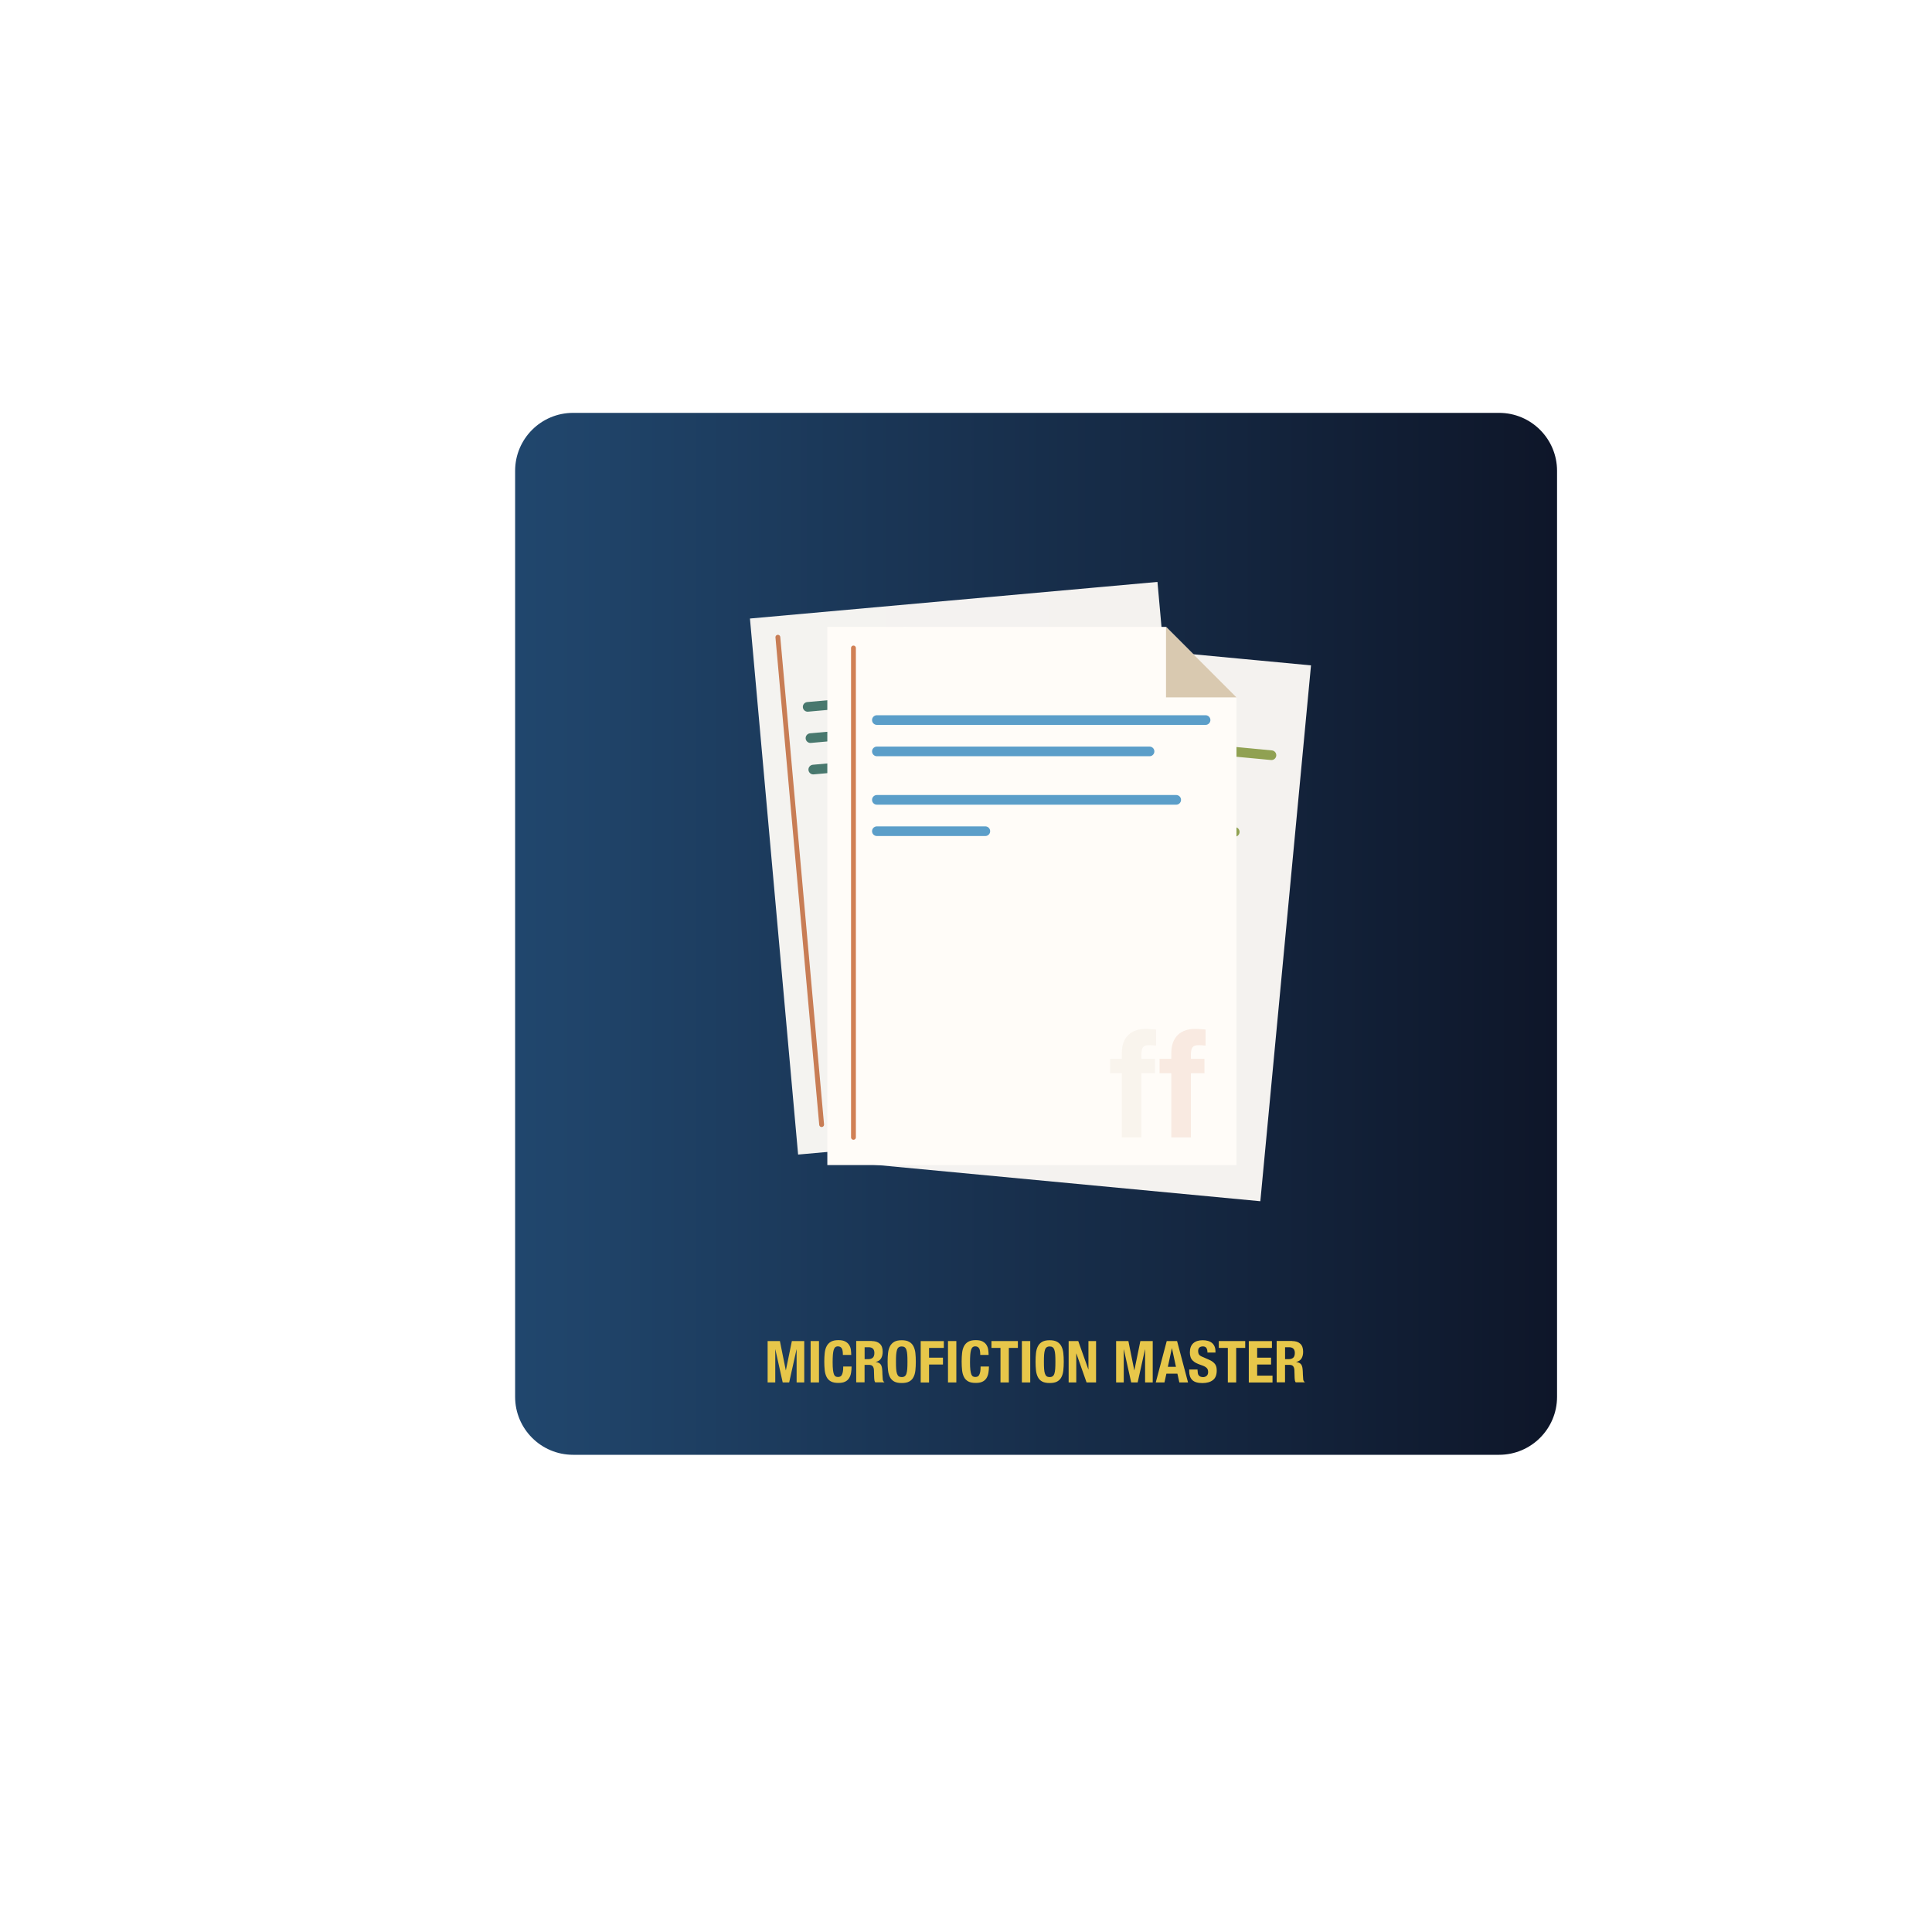
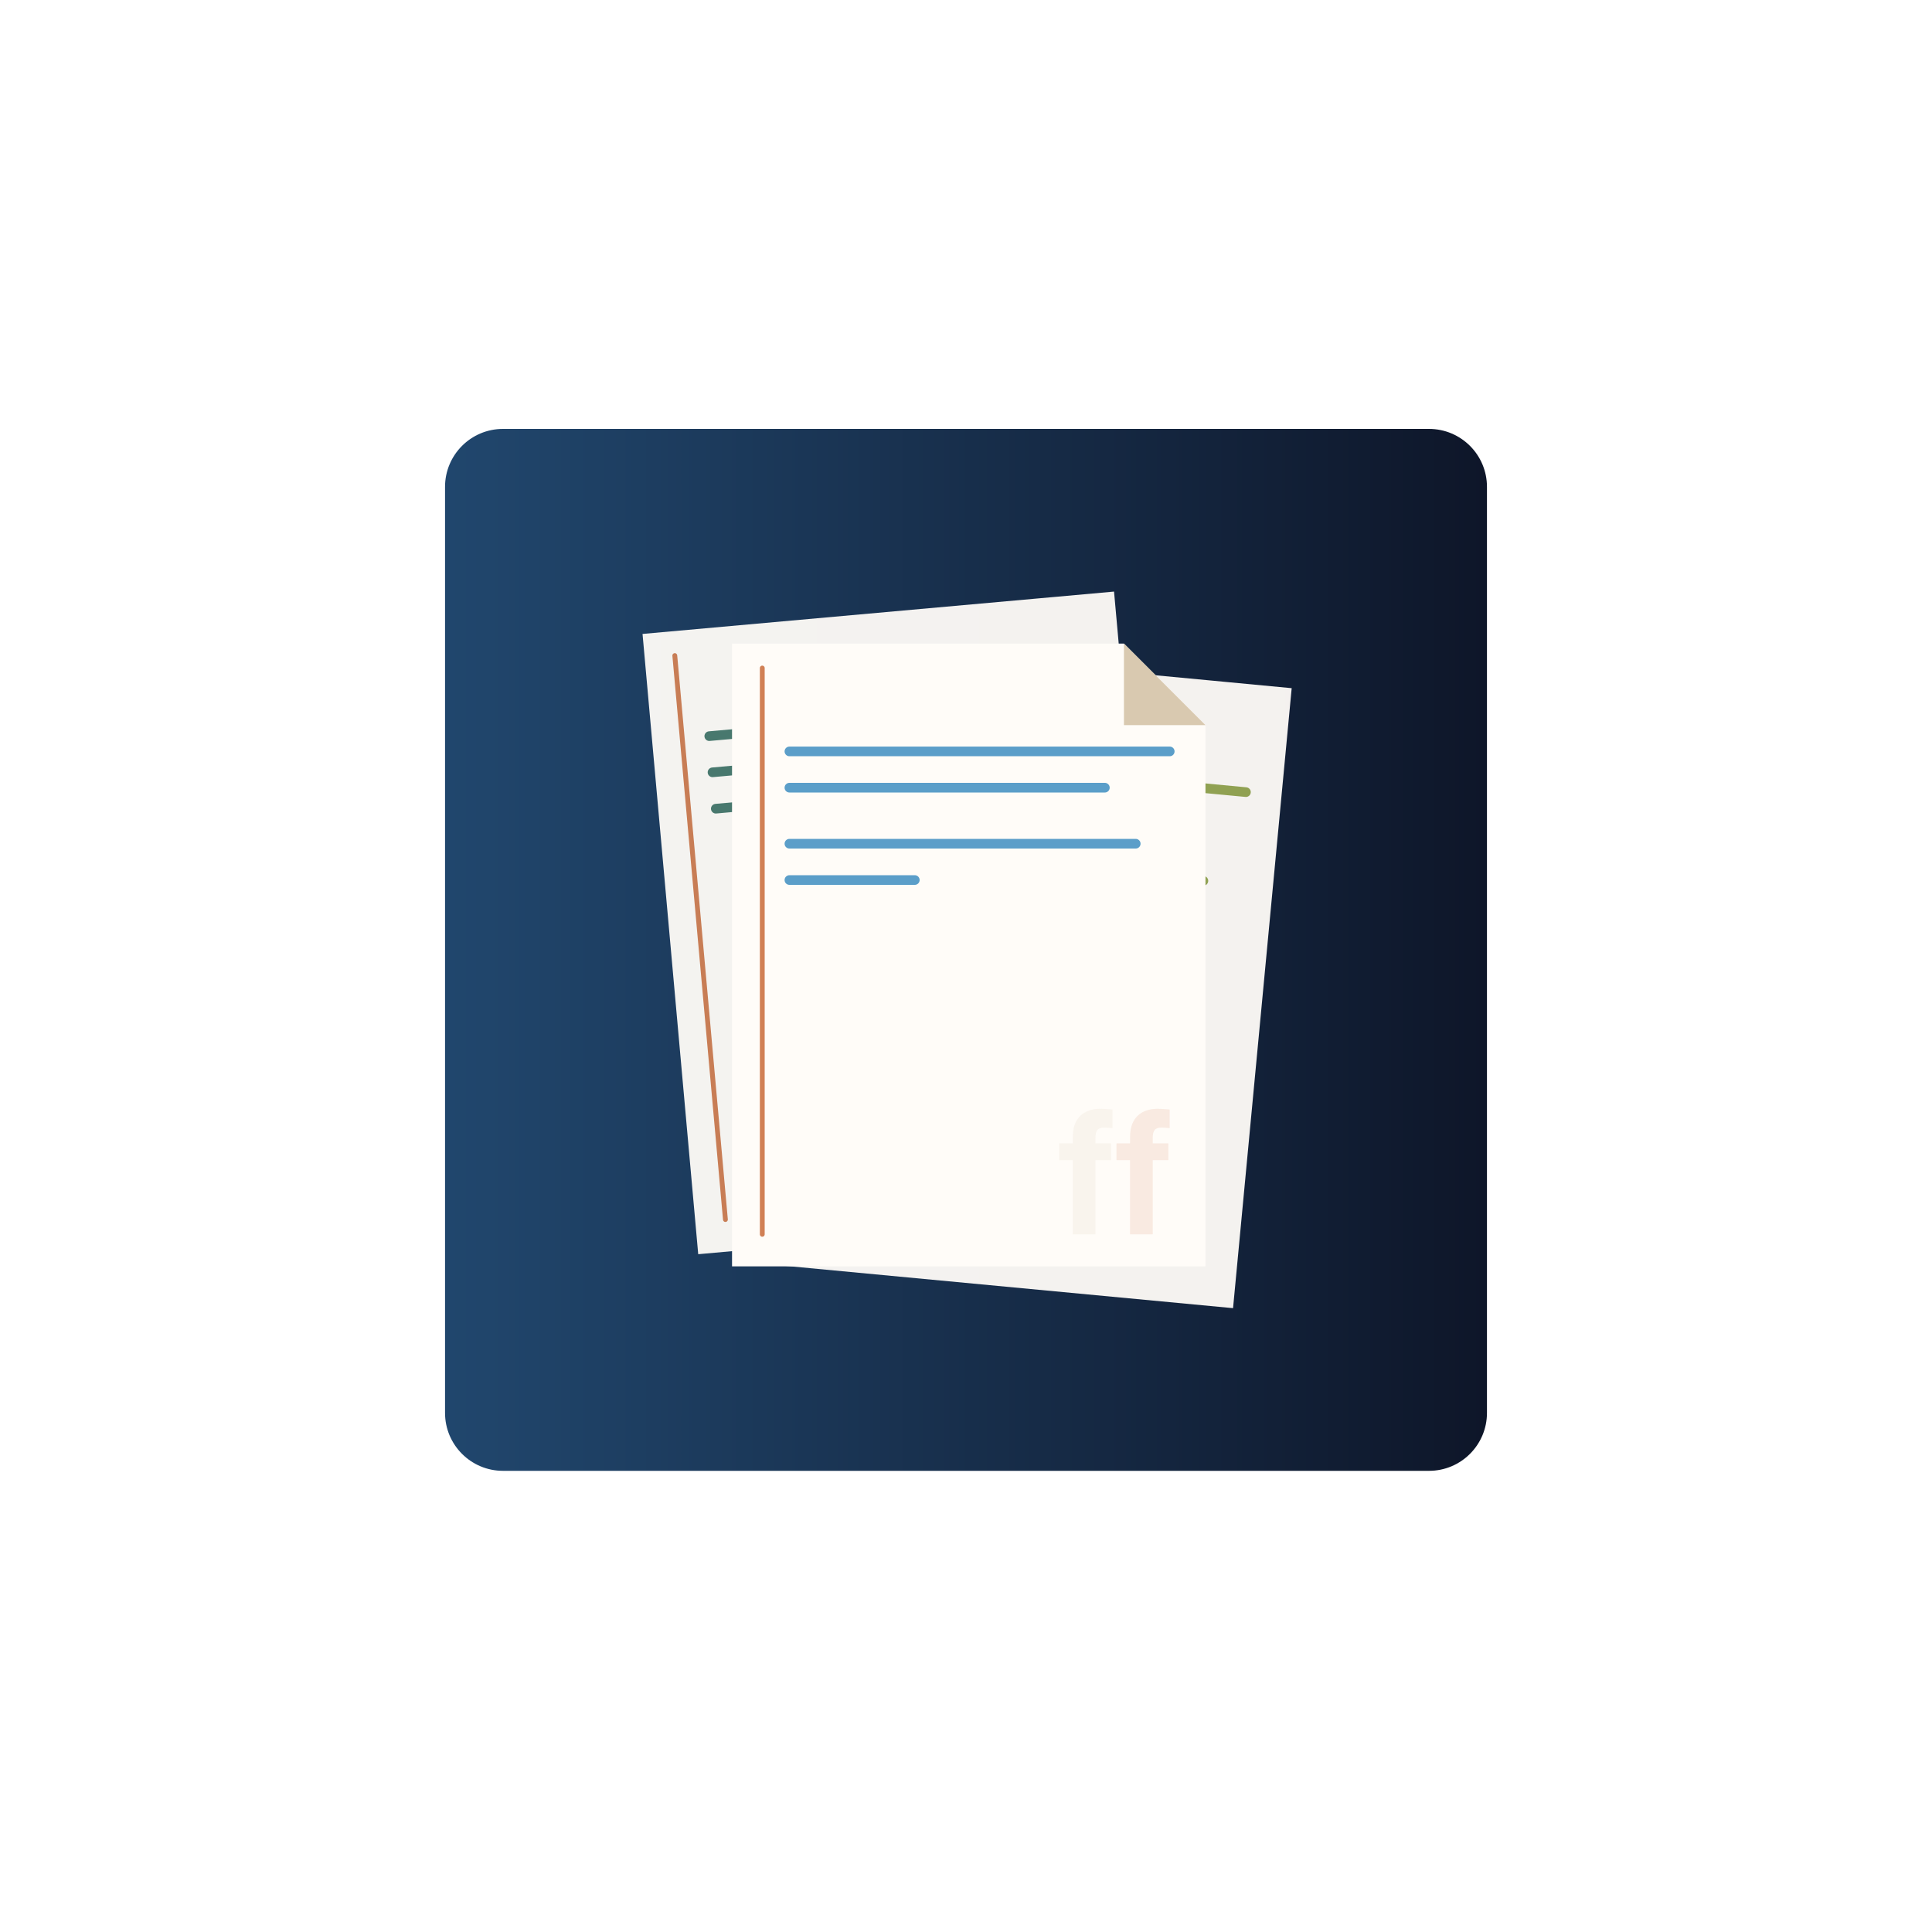
<svg xmlns="http://www.w3.org/2000/svg" viewBox="0 0 400 400">
  <defs>
-     <linearGradient id="b" x1="106.65" y1="193.33" x2="322.36" y2="193.33" gradientUnits="userSpaceOnUse">
+     <linearGradient id="b" x1="92.14" y1="196.66" x2="307.86" y2="196.66" gradientUnits="userSpaceOnUse">
      <stop offset="0" stop-color="#20466d" />
      <stop offset=".04" stop-color="#20456b" />
      <stop offset="1" stop-color="#0e1629" />
    </linearGradient>
  </defs>
  <g id="a" data-name="Backgrounds">
-     <rect x="106.65" y="85.48" width="215.72" height="215.72" rx="12" ry="12" fill="url(#b)" />
+     <rect x="92.14" y="88.8" width="215.72" height="215.72" rx="12" ry="12" fill="url(#b)" />
  </g>
  <g id="c" data-name="Microfiction Master">
-     <g>
-       <rect x="142.99" y="277.65" width="142.68" height="12.42" fill="none" />
-       <path d="M161.47,277.65l1.22,6.05h.02l1.24-6.05h2.56v8.57h-1.58v-6.84h-.02l-1.52,6.84h-1.34l-1.52-6.84h-.02v6.84h-1.58v-8.57h2.57Z" fill="#e7c74a" />
-       <path d="M167.83,277.65h1.73v8.57h-1.73v-8.57Z" fill="#e7c74a" />
-       <path d="M174.28,279.18c-.15-.28-.42-.43-.81-.43-.22,0-.39.06-.53.17s-.25.3-.33.56c-.08.26-.14.6-.17,1.02-.03.42-.05.93-.05,1.54,0,.65.02,1.17.07,1.57s.11.71.2.93c.09.22.21.37.35.44.14.08.3.11.49.11.15,0,.29-.03.43-.08.13-.05.25-.16.34-.31s.17-.38.23-.66c.06-.28.08-.66.08-1.12h1.73c0,.46-.04.9-.11,1.32-.07.42-.21.78-.4,1.09-.2.31-.47.56-.83.73-.36.18-.82.26-1.39.26-.65,0-1.16-.1-1.55-.31-.38-.21-.68-.51-.88-.9-.2-.39-.34-.86-.4-1.4-.06-.54-.09-1.14-.09-1.8s.03-1.25.09-1.79c.06-.55.19-1.02.4-1.41.2-.39.5-.7.88-.92.38-.22.9-.33,1.55-.33s1.1.1,1.46.3c.36.2.62.45.8.76.18.31.29.64.33,1,.04.36.07.69.07,1h-1.73c0-.62-.07-1.08-.22-1.36Z" fill="#e7c74a" />
-       <path d="M180.47,277.65c.72,0,1.28.18,1.68.55.4.36.6.92.6,1.66,0,.58-.12,1.05-.35,1.41-.23.36-.59.6-1.08.7v.02c.43.06.75.2.95.42.2.22.32.56.37,1.04.02.16.03.33.04.52,0,.19.02.4.02.63.02.46.04.8.07,1.04.05.24.15.4.31.49v.07h-1.87c-.09-.12-.14-.26-.17-.41s-.04-.32-.05-.49l-.05-1.64c-.02-.34-.1-.6-.25-.79s-.41-.29-.77-.29h-.92v3.62h-1.73v-8.57h3.19ZM179.73,281.4c.42,0,.74-.1.96-.29.22-.2.34-.53.34-.99,0-.79-.4-1.19-1.2-1.19h-.82v2.47h.72Z" fill="#e7c74a" />
-       <path d="M183.86,280.14c.06-.55.19-1.02.4-1.41.2-.39.5-.7.88-.92.38-.22.9-.33,1.55-.33s1.16.11,1.55.33c.38.22.68.53.88.92.2.39.34.86.4,1.41s.09,1.15.09,1.79-.03,1.26-.09,1.8c-.06.54-.19,1.01-.4,1.4-.2.39-.5.69-.88.9-.38.21-.9.31-1.55.31s-1.16-.1-1.55-.31c-.38-.21-.68-.51-.88-.9-.2-.39-.34-.86-.4-1.4-.06-.54-.09-1.14-.09-1.8s.03-1.25.09-1.79ZM185.54,283.41c.03.4.08.73.17.98s.2.44.36.55c.16.12.36.17.62.17s.46-.06.62-.17c.16-.12.28-.3.36-.55s.14-.58.17-.98c.03-.4.04-.89.04-1.47s-.01-1.06-.04-1.46c-.03-.4-.08-.73-.17-.98-.08-.26-.2-.44-.36-.56-.16-.12-.36-.17-.62-.17s-.46.06-.62.17c-.16.12-.28.3-.36.56-.08.26-.14.58-.17.98-.03.4-.04.89-.04,1.46s.01,1.07.04,1.47Z" fill="#e7c74a" />
-       <path d="M195.41,277.65v1.42h-3.06v2.02h2.88v1.42h-2.88v3.72h-1.73v-8.57h4.79Z" fill="#e7c74a" />
-       <path d="M196.27,277.65h1.73v8.57h-1.73v-8.57Z" fill="#e7c74a" />
-       <path d="M202.72,279.18c-.15-.28-.42-.43-.81-.43-.22,0-.39.06-.53.17-.14.12-.25.3-.33.56-.08.26-.14.6-.17,1.02-.03.42-.05.93-.05,1.54,0,.65.02,1.17.07,1.57s.11.71.2.93c.09.22.21.37.35.44.14.08.3.11.49.11.15,0,.29-.03.43-.08.13-.05.25-.16.34-.31.1-.16.17-.38.23-.66.06-.28.08-.66.08-1.12h1.73c0,.46-.04.9-.11,1.32s-.21.78-.4,1.09c-.2.31-.47.56-.83.73-.36.18-.82.26-1.39.26-.65,0-1.16-.1-1.55-.31-.38-.21-.68-.51-.88-.9-.2-.39-.34-.86-.4-1.4-.06-.54-.09-1.14-.09-1.8s.03-1.25.09-1.79c.06-.55.19-1.02.4-1.41.2-.39.5-.7.88-.92.38-.22.9-.33,1.55-.33s1.1.1,1.46.3c.36.2.62.45.8.76s.29.64.33,1c.04.36.07.69.07,1h-1.73c0-.62-.07-1.08-.22-1.36Z" fill="#e7c74a" />
-       <path d="M210.74,279.07h-1.87v7.15h-1.73v-7.15h-1.87v-1.42h5.47v1.42Z" fill="#e7c74a" />
-       <path d="M211.57,277.65h1.73v8.57h-1.73v-8.57Z" fill="#e7c74a" />
-       <path d="M214.49,280.14c.06-.55.19-1.02.4-1.41.2-.39.5-.7.88-.92.38-.22.9-.33,1.55-.33s1.16.11,1.55.33c.38.22.68.53.88.92.2.39.34.86.4,1.41.06.55.09,1.15.09,1.79s-.03,1.26-.09,1.8c-.06.54-.19,1.01-.4,1.4-.2.39-.5.69-.88.9s-.9.31-1.55.31-1.16-.1-1.55-.31-.68-.51-.88-.9c-.2-.39-.34-.86-.4-1.4-.06-.54-.09-1.14-.09-1.8s.03-1.25.09-1.79ZM216.17,283.41c.03.4.08.73.17.98s.2.44.36.55c.16.12.36.17.62.17s.46-.06.62-.17c.16-.12.28-.3.36-.55s.14-.58.17-.98c.03-.4.04-.89.04-1.47s-.01-1.06-.04-1.46c-.03-.4-.08-.73-.17-.98-.08-.26-.2-.44-.36-.56s-.36-.17-.62-.17-.46.06-.62.17-.28.3-.36.56c-.08.26-.14.58-.17.98-.03.4-.04.89-.04,1.46s.01,1.07.04,1.47Z" fill="#e7c74a" />
-       <path d="M225.33,283.52h.02v-5.87h1.58v8.57h-1.97l-2.11-6h-.02v6h-1.58v-8.57h1.99l2.09,5.87Z" fill="#e7c74a" />
-       <path d="M233.62,277.65l1.22,6.05h.02l1.24-6.05h2.56v8.57h-1.58v-6.84h-.02l-1.52,6.84h-1.34l-1.52-6.84h-.02v6.84h-1.58v-8.57h2.57Z" fill="#e7c74a" />
-       <path d="M243.7,277.65l2.27,8.57h-1.8l-.4-1.81h-2.28l-.4,1.81h-1.8l2.27-8.57h2.14ZM243.47,282.99l-.83-3.85h-.02l-.83,3.85h1.68Z" fill="#e7c74a" />
-       <path d="M247.96,283.8c0,.2.02.38.05.55s.09.3.18.41.21.2.35.26c.15.06.33.1.56.1.26,0,.5-.09.71-.26.21-.17.32-.44.32-.8,0-.19-.03-.36-.08-.5-.05-.14-.14-.27-.26-.38-.12-.11-.28-.21-.47-.31-.2-.09-.44-.19-.73-.28-.38-.13-.72-.27-1-.42s-.51-.33-.7-.53c-.19-.2-.33-.44-.41-.71-.09-.27-.13-.58-.13-.93,0-.85.24-1.48.71-1.9s1.12-.62,1.94-.62c.38,0,.74.04,1.06.13.32.08.6.22.84.41.24.19.42.43.55.72.13.29.2.64.2,1.05v.24h-1.66c0-.41-.07-.72-.22-.94-.14-.22-.38-.33-.72-.33-.19,0-.35.03-.48.08s-.23.13-.31.22-.13.2-.16.32c-.03.12-.04.24-.04.37,0,.26.06.49.17.67.11.18.35.35.72.5l1.33.58c.33.14.6.29.8.45.21.16.37.32.5.5.12.18.21.38.26.59.05.22.07.46.07.72,0,.9-.26,1.56-.79,1.97-.52.41-1.25.62-2.19.62s-1.67-.21-2.09-.64c-.42-.42-.63-1.03-.63-1.82v-.35h1.73v.25Z" fill="#e7c74a" />
-       <path d="M257.81,279.07h-1.87v7.15h-1.73v-7.15h-1.87v-1.42h5.47v1.42Z" fill="#e7c74a" />
-       <path d="M263.34,279.07h-3.06v2.02h2.88v1.42h-2.88v2.3h3.18v1.42h-4.91v-8.57h4.79v1.42Z" fill="#e7c74a" />
-       <path d="M267.52,277.65c.72,0,1.28.18,1.68.55.4.36.6.92.6,1.66,0,.58-.12,1.05-.35,1.41-.23.36-.59.6-1.08.7v.02c.43.06.75.2.95.42s.32.56.37,1.04c.02.16.03.33.04.52,0,.19.02.4.02.63.02.46.04.8.07,1.04.05.24.15.4.31.49v.07h-1.87c-.09-.12-.14-.26-.17-.41-.02-.16-.04-.32-.05-.49l-.05-1.64c-.02-.34-.1-.6-.25-.79-.15-.19-.41-.29-.77-.29h-.92v3.62h-1.73v-8.57h3.19ZM266.78,281.4c.42,0,.74-.1.96-.29.22-.2.34-.53.34-.99,0-.79-.4-1.19-1.2-1.19h-.82v2.47h.72Z" fill="#e7c74a" />
+     <g opacity=".95">
+       <polygon points="242.18 250.9 144.56 259.67 133.03 131.25 214.32 123.95 217.68 123.65 230.65 122.48 242.18 250.9" fill="#fffcf8" />
+       <line x1="139.71" y1="135.73" x2="150.19" y2="252.49" fill="none" stroke="#d18055" stroke-linecap="round" stroke-miterlimit="10" />
+       <line x1="146.85" y1="152.41" x2="225.27" y2="145.37" fill="none" stroke="#4b7b6f" stroke-linecap="round" stroke-miterlimit="10" stroke-width="2" />
+       <line x1="147.52" y1="159.9" x2="212.57" y2="154.06" fill="none" stroke="#4b7b6f" stroke-linecap="round" stroke-miterlimit="10" stroke-width="2" />
+       <line x1="148.2" y1="167.43" x2="219.61" y2="161.02" fill="none" stroke="#4b7b6f" stroke-linecap="round" stroke-miterlimit="10" stroke-width="2" />
    </g>
    <g opacity=".95">
-       <polygon points="249.6 231.47 165.24 239.04 155.27 128.06 225.53 121.75 228.43 121.49 239.64 120.48 249.6 231.47" fill="#fffcf8" />
-       <line x1="161.05" y1="131.93" x2="170.11" y2="232.84" fill="none" stroke="#d18055" stroke-linecap="round" stroke-miterlimit="10" />
-       <line x1="167.22" y1="146.35" x2="234.99" y2="140.27" fill="none" stroke="#4b7b6f" stroke-linecap="round" stroke-miterlimit="10" stroke-width="2" />
-       <line x1="167.8" y1="152.82" x2="224.02" y2="147.77" fill="none" stroke="#4b7b6f" stroke-linecap="round" stroke-miterlimit="10" stroke-width="2" />
-       <line x1="168.38" y1="159.33" x2="230.1" y2="153.79" fill="none" stroke="#4b7b6f" stroke-linecap="round" stroke-miterlimit="10" stroke-width="2" />
-     </g>
-     <g opacity=".95">
-       <polygon points="260.94 248.7 176.61 240.73 187.1 129.79 257.32 136.43 260.22 136.7 271.43 137.76 260.94 248.7" fill="#fffcf8" />
-       <line x1="192.07" y1="134.65" x2="182.53" y2="235.52" fill="none" stroke="#d18055" stroke-linecap="round" stroke-miterlimit="10" />
-       <line x1="195.49" y1="149.96" x2="263.24" y2="156.36" fill="none" stroke="#96a753" stroke-linecap="round" stroke-miterlimit="10" stroke-width="2" />
-       <line x1="194.88" y1="156.42" x2="251.08" y2="161.74" fill="none" stroke="#96a753" stroke-linecap="round" stroke-miterlimit="10" stroke-width="2" />
-       <line x1="193.94" y1="166.4" x2="255.64" y2="172.24" fill="none" stroke="#96a753" stroke-linecap="round" stroke-miterlimit="10" stroke-width="2" />
+       <polygon points="255.29 270.84 157.71 261.62 169.85 133.25 251.1 140.93 254.46 141.25 267.43 142.48 255.29 270.84" fill="#fffcf8" />
+       <line x1="175.6" y1="138.88" x2="164.57" y2="255.59" fill="none" stroke="#d18055" stroke-linecap="round" stroke-miterlimit="10" />
+       <line x1="179.57" y1="156.59" x2="257.96" y2="164" fill="none" stroke="#96a753" stroke-linecap="round" stroke-miterlimit="10" stroke-width="2" />
+       <line x1="178.86" y1="164.07" x2="243.88" y2="170.22" fill="none" stroke="#96a753" stroke-linecap="round" stroke-miterlimit="10" stroke-width="2" />
+       <line x1="177.77" y1="175.62" x2="249.15" y2="182.37" fill="none" stroke="#96a753" stroke-linecap="round" stroke-miterlimit="10" stroke-width="2" />
    </g>
    <g>
-       <polyline points="256 144.38 256 241.22 171.29 241.22 171.29 129.79 241.41 129.79" fill="#fffcf8" />
-       <line x1="176.7" y1="134.16" x2="176.7" y2="235.48" fill="none" stroke="#d18055" stroke-linecap="round" stroke-miterlimit="10" />
-       <line x1="181.55" y1="149.08" x2="249.6" y2="149.08" fill="none" stroke="#5b9ec9" stroke-linecap="round" stroke-miterlimit="10" stroke-width="2" />
-       <line x1="181.55" y1="155.57" x2="238" y2="155.57" fill="none" stroke="#5b9ec9" stroke-linecap="round" stroke-miterlimit="10" stroke-width="2" />
-       <line x1="181.55" y1="165.6" x2="243.52" y2="165.6" fill="none" stroke="#5b9ec9" stroke-linecap="round" stroke-miterlimit="10" stroke-width="2" />
-       <line x1="181.55" y1="172.09" x2="204" y2="172.09" fill="none" stroke="#5b9ec9" stroke-linecap="round" stroke-miterlimit="10" stroke-width="2" />
-       <path d="M232.26,222.21h-2.43s0-2.99,0-2.99h2.43s0-1.2,0-1.2c0-3.4,2.03-5,4.95-5,.29,0,.94.03,2.14.13v3.33c-.51-.06-1.03-.09-1.46-.09-1.17,0-1.57.5-1.57,1.89v.94s2.8,0,2.8,0v2.99s-2.8,0-2.8,0v13.27s-4.06,0-4.06,0v-13.27Z" fill="#d9c9b0" opacity=".15" />
-       <path d="M242.51,222.21h-2.43s0-2.99,0-2.99h2.43s0-1.2,0-1.2c0-3.4,2.03-5,4.95-5,.29,0,.94.03,2.14.13v3.33c-.51-.06-1.03-.09-1.46-.09-1.17,0-1.57.5-1.57,1.89v.94s2.8,0,2.8,0v2.99s-2.8,0-2.8,0v13.27s-4.06,0-4.06,0v-13.27Z" fill="#d4845b" opacity=".15" />
+       <polyline points="249.58 150.13 249.58 262.19 151.56 262.19 151.56 133.25 232.7 133.25" fill="#fffcf8" />
+       <line x1="157.82" y1="138.31" x2="157.82" y2="255.55" fill="none" stroke="#d18055" stroke-linecap="round" stroke-miterlimit="10" />
+       <line x1="163.44" y1="155.57" x2="242.18" y2="155.57" fill="none" stroke="#5b9ec9" stroke-linecap="round" stroke-miterlimit="10" stroke-width="2" />
+       <line x1="163.44" y1="163.08" x2="228.75" y2="163.08" fill="none" stroke="#5b9ec9" stroke-linecap="round" stroke-miterlimit="10" stroke-width="2" />
+       <line x1="163.44" y1="174.68" x2="235.14" y2="174.68" fill="none" stroke="#5b9ec9" stroke-linecap="round" stroke-miterlimit="10" stroke-width="2" />
+       <line x1="163.44" y1="182.2" x2="189.4" y2="182.2" fill="none" stroke="#5b9ec9" stroke-linecap="round" stroke-miterlimit="10" stroke-width="2" />
+       <path d="M222.11,240.19h-2.81s0-3.46,0-3.46h2.81s0-1.38,0-1.38c0-3.93,2.35-5.79,5.72-5.79.33,0,1.09.04,2.48.15v3.86c-.6-.07-1.19-.11-1.69-.11-1.36,0-1.82.58-1.82,2.18v1.09s3.24,0,3.24,0v3.46s-3.24,0-3.24,0v15.36s-4.7,0-4.7,0v-15.36Z" fill="#d9c9b0" opacity=".15" />
+       <path d="M233.97,240.19h-2.81s0-3.46,0-3.46h2.81s0-1.38,0-1.38c0-3.93,2.35-5.79,5.72-5.79.33,0,1.09.04,2.48.15v3.86c-.6-.07-1.19-.11-1.69-.11-1.36,0-1.82.58-1.82,2.18v1.09s3.24,0,3.24,0v3.46s-3.24,0-3.24,0v15.36s-4.7,0-4.7,0v-15.36Z" fill="#d4845b" opacity=".15" />
    </g>
-     <polygon points="256 144.38 241.41 144.38 241.41 129.79 256 144.38" fill="#d9c9b0" />
+     <polygon points="249.58 150.13 232.7 150.13 232.7 133.25 249.58 150.13" fill="#d9c9b0" />
  </g>
</svg>
